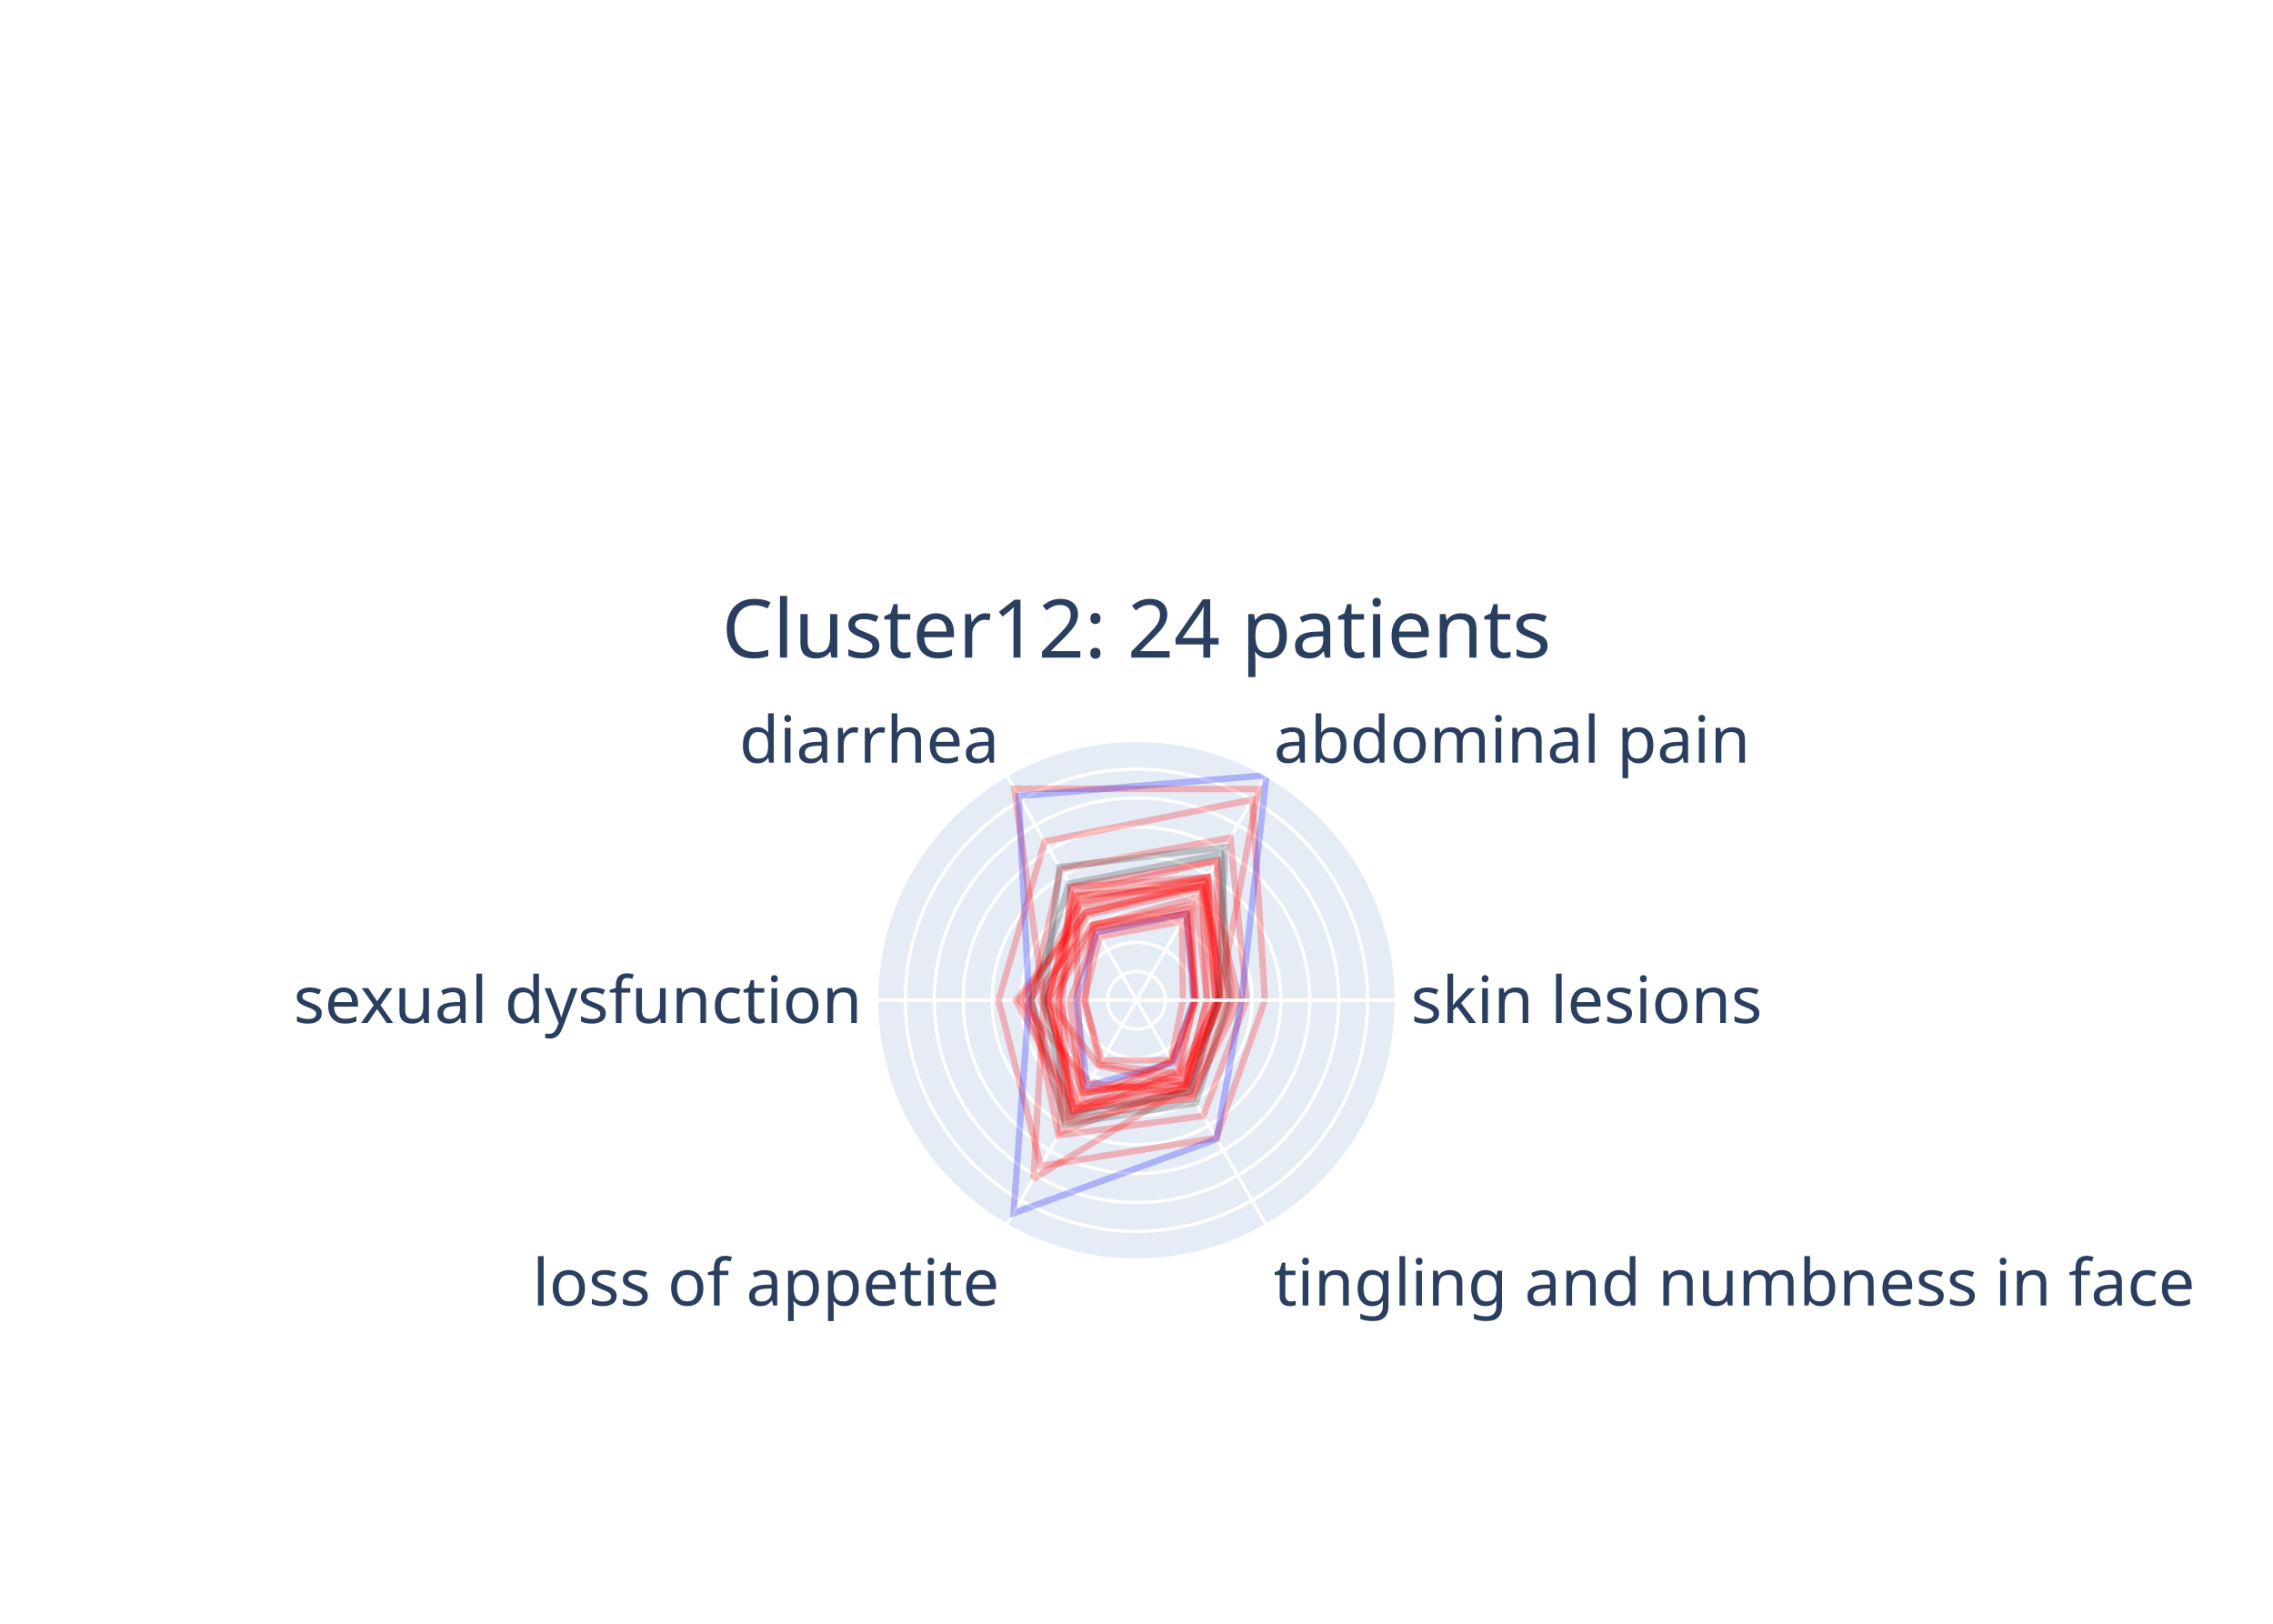
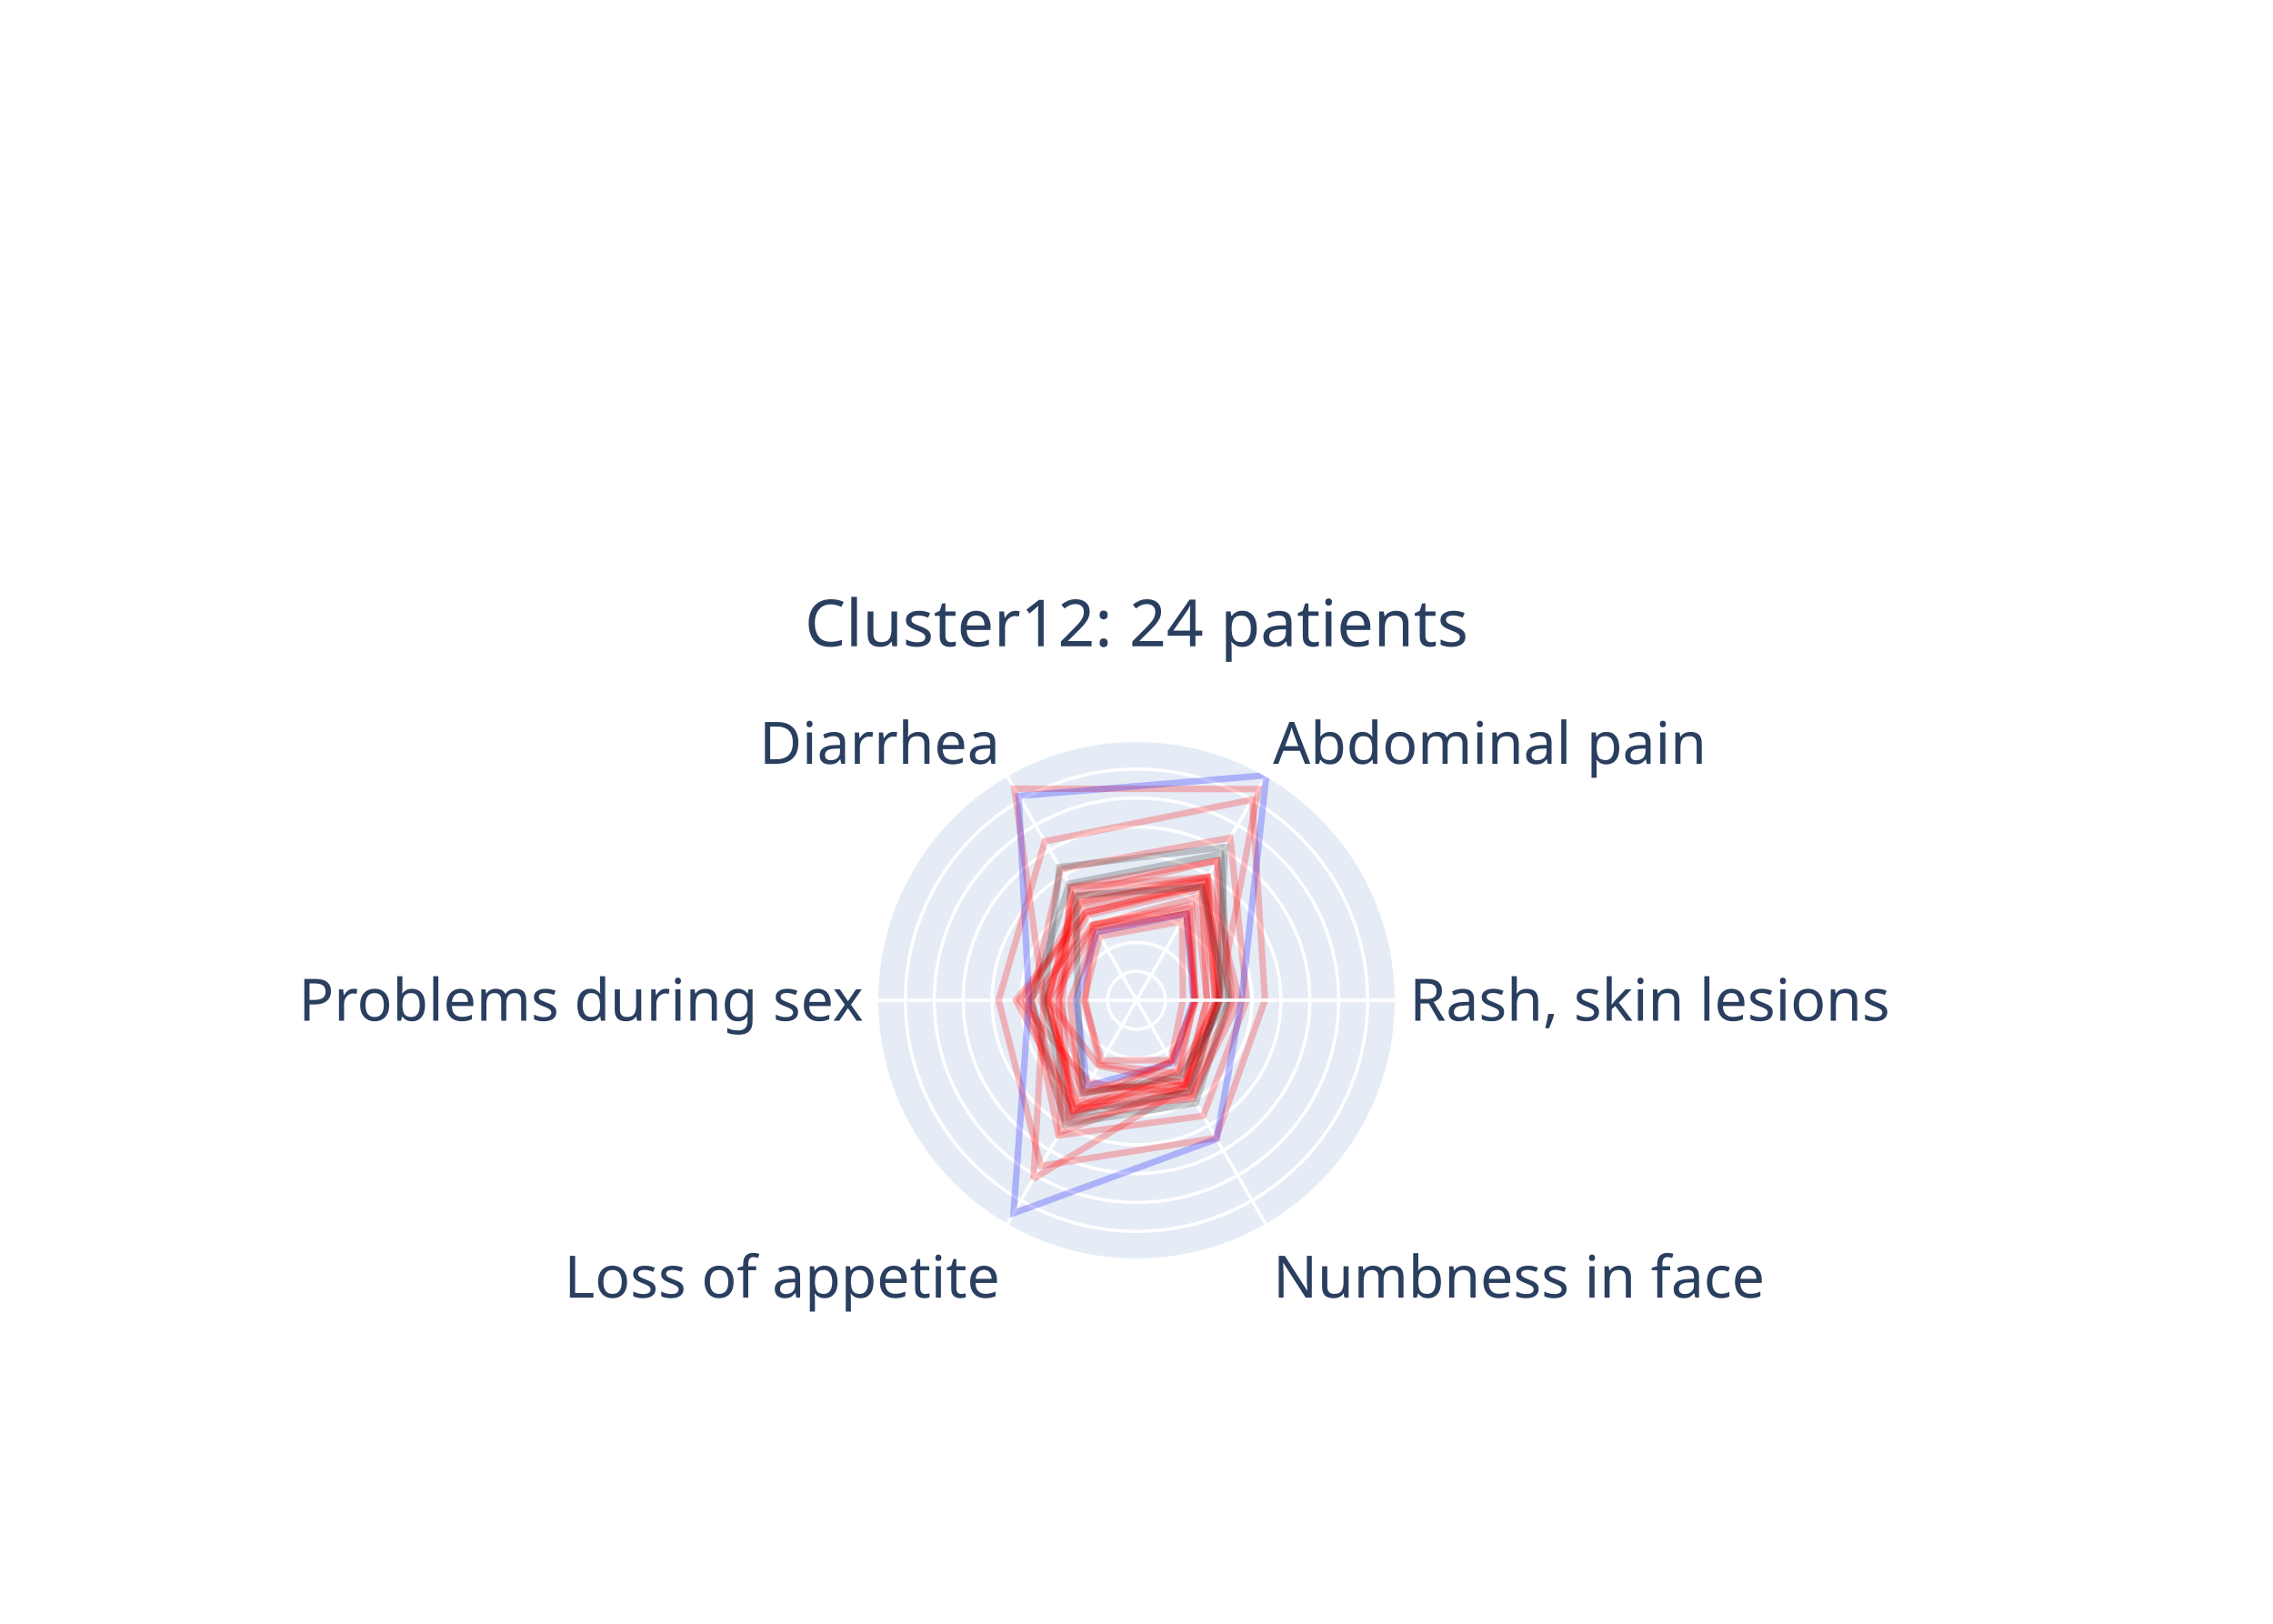
<svg xmlns="http://www.w3.org/2000/svg" class="main-svg" width="700" height="500" style="" viewBox="0 0 700 500">
  <rect x="0" y="0" width="700" height="500" style="fill: rgb(255, 255, 255); fill-opacity: 1;" />
-   <defs id="defs-02abfa">
+   <defs id="defs-552efc">
    <g class="clips">
-       <clipPath id="clip02abfapolar-for-traces">
+       <clipPath id="clip552efcpolar-for-traces">
        <path d="M80,0A80,80 0,1,0 -80,-9.797174393178826e-15A80,80 0,1,0 80,1.9594348786357652e-14Z" transform="translate(80,80)" />
      </clipPath>
    </g>
    <g class="gradients" />
    <g class="patterns" />
  </defs>
  <g class="bglayer" />
  <g class="layer-below">
    <g class="imagelayer" />
    <g class="shapelayer" />
  </g>
  <g class="cartesianlayer" />
  <g class="polarlayer">
    <g class="polar">
      <g class="polarsublayer draglayer" />
      <g class="polarsublayer plotbg">
        <path d="M80,0A80,80 0,1,0 -80,-9.797174393178826e-15A80,80 0,1,0 80,1.9594348786357652e-14Z" transform="translate(350,308)" style="fill: rgb(229, 236, 246); fill-opacity: 1;" />
      </g>
      <g class="polarsublayer backplot">
        <g class="maplayer" />
      </g>
      <g class="polarsublayer angular-grid" style="fill: none;">
        <path class="angularaxisgrid" d="M350,308L430,308" style="stroke: rgb(255, 255, 255); stroke-opacity: 1; stroke-width: 1px;" />
        <path class="angularaxisgrid" d="M350,308L390,238.718" style="stroke: rgb(255, 255, 255); stroke-opacity: 1; stroke-width: 1px;" />
        <path class="angularaxisgrid" d="M350,308L310,238.718" style="stroke: rgb(255, 255, 255); stroke-opacity: 1; stroke-width: 1px;" />
        <path class="angularaxisgrid" d="M350,308L270,308" style="stroke: rgb(255, 255, 255); stroke-opacity: 1; stroke-width: 1px;" />
        <path class="angularaxisgrid" d="M350,308L310,377.282" style="stroke: rgb(255, 255, 255); stroke-opacity: 1; stroke-width: 1px;" />
        <path class="angularaxisgrid" d="M350,308L390,377.282" style="stroke: rgb(255, 255, 255); stroke-opacity: 1; stroke-width: 1px;" />
      </g>
      <g class="polarsublayer radial-grid" transform="translate(350,308)" style="fill: none;">
        <path class="xgrid" d="M8.9,0A8.9,8.9 0,1,0 -8.9,-1.0899356512411444e-15A8.9,8.9 0,1,0 8.9,2.1798713024822887e-15Z" style="stroke: rgb(255, 255, 255); stroke-opacity: 1; stroke-width: 1px;" />
        <path class="xgrid" d="M17.79,0A17.79,17.79 0,1,0 -17.79,-2.178646655683141e-15A17.79,17.79 0,1,0 17.79,4.357293311366282e-15Z" style="stroke: rgb(255, 255, 255); stroke-opacity: 1; stroke-width: 1px;" />
        <path class="xgrid" d="M26.69,0A26.69,26.69 0,1,0 -26.69,-3.2685823069242857e-15A26.69,26.69 0,1,0 26.69,6.537164613848571e-15Z" style="stroke: rgb(255, 255, 255); stroke-opacity: 1; stroke-width: 1px;" />
        <path class="xgrid" d="M35.58,0A35.58,35.58 0,1,0 -35.58,-4.357293311366282e-15A35.58,35.58 0,1,0 35.58,8.714586622732565e-15Z" style="stroke: rgb(255, 255, 255); stroke-opacity: 1; stroke-width: 1px;" />
        <path class="xgrid" d="M44.48,0A44.48,44.48 0,1,0 -44.48,-5.447228962607427e-15A44.48,44.48 0,1,0 44.48,1.0894457925214854e-14Z" style="stroke: rgb(255, 255, 255); stroke-opacity: 1; stroke-width: 1px;" />
        <path class="xgrid" d="M53.38,0A53.38,53.38 0,1,0 -53.38,-6.537164613848571e-15A53.38,53.38 0,1,0 53.38,1.3074329227697143e-14Z" style="stroke: rgb(255, 255, 255); stroke-opacity: 1; stroke-width: 1px;" />
        <path class="xgrid" d="M62.27,0A62.27,62.27 0,1,0 -62.27,-7.625875618290569e-15A62.27,62.27 0,1,0 62.27,1.5251751236581138e-14Z" style="stroke: rgb(255, 255, 255); stroke-opacity: 1; stroke-width: 1px;" />
        <path class="xgrid" d="M71.17,0A71.17,71.17 0,1,0 -71.17,-8.715811269531713e-15A71.17,71.17 0,1,0 71.17,1.7431622539063426e-14Z" style="stroke: rgb(255, 255, 255); stroke-opacity: 1; stroke-width: 1px;" />
      </g>
-       <g class="polarsublayer frontplot" transform="translate(270,228)" clip-path="url(#clip02abfapolar-for-traces)">
+       <g class="polarsublayer frontplot" transform="translate(270,228)" clip-path="url(#clip552efcpolar-for-traces)">
        <g class="barlayer" />
        <g class="scatterlayer">
-           <g class="trace scatter tracebe7ba8" style="stroke-miterlimit: 2; opacity: 0.25;">
+           <g class="trace scatter trace77615a" style="stroke-miterlimit: 2; opacity: 0.25;">
            <g class="fills" />
            <g class="errorbars" />
            <g class="lines">
              <path class="js-line" d="M105.34,80L117.54,14.98L42.38,14.85L51.45,80L48.28,134.93L95.36,106.6L105.34,80" style="vector-effect: none; fill: none; stroke: rgb(255, 0, 0); stroke-opacity: 1; stroke-width: 2px; opacity: 1;" />
            </g>
            <g class="points" />
            <g class="text" />
          </g>
-           <g class="trace scatter tracef4d012" style="stroke-miterlimit: 2; opacity: 0.25;">
+           <g class="trace scatter traceec00f0" style="stroke-miterlimit: 2; opacity: 0.25;">
            <g class="fills" />
            <g class="errorbars" />
            <g class="lines">
              <path class="js-line" d="M109.53,80L100.34,44.77L64.4,52.98L42.87,80L60.79,113.27L97.53,110.36L109.53,80" style="vector-effect: none; fill: none; stroke: rgb(255, 0, 0); stroke-opacity: 1; stroke-width: 2px; opacity: 1;" />
            </g>
            <g class="points" />
            <g class="text" />
          </g>
-           <g class="trace scatter tracecc590c" style="stroke-miterlimit: 2; opacity: 0.25;">
+           <g class="trace scatter trace0bd5e5" style="stroke-miterlimit: 2; opacity: 0.25;">
            <g class="fills" />
            <g class="errorbars" />
            <g class="lines">
              <path class="js-line" d="M97.5,80L95.37,53.38L67.86,58.97L61.43,80L64.77,106.38L91.18,99.37L97.5,80" style="vector-effect: none; fill: none; stroke: rgb(0, 0, 255); stroke-opacity: 1; stroke-width: 2px; opacity: 1;" />
            </g>
            <g class="points" />
            <g class="text" />
          </g>
-           <g class="trace scatter trace37a580" style="stroke-miterlimit: 2; opacity: 0.25;">
+           <g class="trace scatter trace658d24" style="stroke-miterlimit: 2; opacity: 0.25;">
            <g class="fills" />
            <g class="errorbars" />
            <g class="lines">
              <path class="js-line" d="M113.92,80L108.88,29.98L56.68,39.61L47.64,80L55.97,121.62L100.55,115.59L113.92,80" style="vector-effect: none; fill: none; stroke: rgb(255, 0, 0); stroke-opacity: 1; stroke-width: 2px; opacity: 1;" />
            </g>
            <g class="points" />
            <g class="text" />
          </g>
-           <g class="trace scatter traceee869a" style="stroke-miterlimit: 2; opacity: 0.25;">
+           <g class="trace scatter tracebdfec7" style="stroke-miterlimit: 2; opacity: 0.25;">
            <g class="fills" />
            <g class="errorbars" />
            <g class="lines">
              <path class="js-line" d="M97.88,80L96.36,51.67L66.64,56.86L64.23,80L68.6,99.74L93.03,102.58L97.88,80" style="vector-effect: none; fill: none; stroke: rgb(255, 0, 0); stroke-opacity: 1; stroke-width: 2px; opacity: 1;" />
            </g>
            <g class="points" />
            <g class="text" />
          </g>
-           <g class="trace scatter traceae28bb" style="stroke-miterlimit: 2; opacity: 0.25;">
+           <g class="trace scatter tracee5acbb" style="stroke-miterlimit: 2; opacity: 0.25;">
            <g class="fills" />
            <g class="errorbars" />
            <g class="lines">
              <path class="js-line" d="M119.56,80L115.67,18.22L51.75,31.07L37.53,80L50.55,131.01L104.49,122.41L119.56,80" style="vector-effect: none; fill: none; stroke: rgb(255, 0, 0); stroke-opacity: 1; stroke-width: 2px; opacity: 1;" />
            </g>
            <g class="points" />
            <g class="text" />
          </g>
-           <g class="trace scatter trace981458" style="stroke-miterlimit: 2; opacity: 0.25;">
+           <g class="trace scatter trace47e9a3" style="stroke-miterlimit: 2; opacity: 0.25;">
            <g class="fills" />
            <g class="errorbars" />
            <g class="lines">
              <path class="js-line" d="M105.85,80L101.29,43.12L62.46,49.62L52.28,80L61.65,111.79L95,105.98L105.85,80" style="vector-effect: none; fill: none; stroke: rgb(255, 0, 0); stroke-opacity: 1; stroke-width: 2px; opacity: 1;" />
            </g>
            <g class="points" />
            <g class="text" />
          </g>
-           <g class="trace scatter trace53b220" style="stroke-miterlimit: 2; opacity: 0.25;">
+           <g class="trace scatter trace01c134" style="stroke-miterlimit: 2; opacity: 0.25;">
            <g class="fills" />
            <g class="errorbars" />
            <g class="lines">
              <path class="js-line" d="M105.75,80L101.81,42.23L61.59,48.12L52.29,80L61.34,112.33L95.64,107.09L105.75,80" style="vector-effect: none; fill: none; stroke: rgb(255, 0, 0); stroke-opacity: 1; stroke-width: 2px; opacity: 1;" />
            </g>
            <g class="points" />
            <g class="text" />
          </g>
-           <g class="trace scatter trace45caa6" style="stroke-miterlimit: 2; opacity: 0.25;">
+           <g class="trace scatter trace90e96b" style="stroke-miterlimit: 2; opacity: 0.25;">
            <g class="fills" />
            <g class="errorbars" />
            <g class="lines">
              <path class="js-line" d="M98.42,80L95.45,53.25L67.71,58.72L59.55,80L62.8,109.79L90.87,98.83L98.42,80" style="vector-effect: none; fill: none; stroke: rgb(255, 0, 0); stroke-opacity: 1; stroke-width: 2px; opacity: 1;" />
            </g>
            <g class="points" />
            <g class="text" />
          </g>
-           <g class="trace scatter traced6bfbc" style="stroke-miterlimit: 2; opacity: 0.25;">
+           <g class="trace scatter tracef984b4" style="stroke-miterlimit: 2; opacity: 0.25;">
            <g class="fills" />
            <g class="errorbars" />
            <g class="lines">
              <path class="js-line" d="M112.33,80L120,10.72L43.69,17.11L46.89,80L42.14,145.58L104.67,122.73L112.33,80" style="vector-effect: none; fill: none; stroke: rgb(0, 0, 255); stroke-opacity: 1; stroke-width: 2px; opacity: 1;" />
            </g>
            <g class="points" />
            <g class="text" />
          </g>
-           <g class="trace scatter trace187fbb" style="stroke-miterlimit: 2; opacity: 0.25;">
+           <g class="trace scatter trace4fa860" style="stroke-miterlimit: 2; opacity: 0.25;">
            <g class="fills" />
            <g class="errorbars" />
            <g class="lines">
              <path class="js-line" d="M101.76,80L98.25,48.39L66.68,56.92L52.75,80L68.36,100.16L94.77,105.58L101.76,80" style="vector-effect: none; fill: none; stroke: rgb(255, 0, 0); stroke-opacity: 1; stroke-width: 2px; opacity: 1;" />
            </g>
            <g class="points" />
            <g class="text" />
          </g>
-           <g class="trace scatter trace5dc13a" style="stroke-miterlimit: 2; opacity: 0.25;">
+           <g class="trace scatter trace585154" style="stroke-miterlimit: 2; opacity: 0.25;">
            <g class="fills" />
            <g class="errorbars" />
            <g class="lines">
              <path class="js-line" d="M104.08,80L101.9,42.08L59.9,45.18L56.16,80L56.54,120.63L95.21,106.35L104.08,80" style="vector-effect: none; fill: none; stroke: rgb(255, 0, 0); stroke-opacity: 1; stroke-width: 2px; opacity: 1;" />
            </g>
            <g class="points" />
            <g class="text" />
          </g>
-           <g class="trace scatter trace23c2ce" style="stroke-miterlimit: 2; opacity: 0.25;">
+           <g class="trace scatter traceee8e97" style="stroke-miterlimit: 2; opacity: 0.25;">
            <g class="fills" />
            <g class="errorbars" />
            <g class="lines">
              <path class="js-line" d="M104.71,80L101.02,43.59L64.45,53.07L43.92,80L65.36,105.36L96.68,108.89L104.71,80" style="vector-effect: none; fill: none; stroke: rgb(255, 0, 0); stroke-opacity: 1; stroke-width: 2px; opacity: 1;" />
            </g>
            <g class="points" />
            <g class="text" />
          </g>
-           <g class="trace scatter trace66c2dc" style="stroke-miterlimit: 2; opacity: 0.25;">
+           <g class="trace scatter trace05827d" style="stroke-miterlimit: 2; opacity: 0.25;">
            <g class="fills" />
            <g class="errorbars" />
            <g class="lines">
              <path class="js-line" d="M104.43,80L99.8,45.7L64.88,53.82L50.36,80L63.64,108.34L94.28,104.73L104.43,80" style="vector-effect: none; fill: none; stroke: rgb(255, 0, 0); stroke-opacity: 1; stroke-width: 2px; opacity: 1;" />
            </g>
            <g class="points" />
            <g class="text" />
          </g>
-           <g class="trace scatter trace3f4c55" style="stroke-miterlimit: 2; opacity: 0.25;">
+           <g class="trace scatter traceab91c9" style="stroke-miterlimit: 2; opacity: 0.25;">
            <g class="fills" />
            <g class="errorbars" />
            <g class="lines">
              <path class="js-line" d="M94.29,80L94.03,55.7L68.66,60.37L63.77,80L69.27,98.58L90.63,98.41L94.29,80" style="vector-effect: none; fill: none; stroke: rgb(255, 0, 0); stroke-opacity: 1; stroke-width: 2px; opacity: 1;" />
            </g>
            <g class="points" />
            <g class="text" />
          </g>
-           <g class="trace scatter tracea42535" style="stroke-miterlimit: 2; opacity: 0.25;">
+           <g class="trace scatter tracef45823" style="stroke-miterlimit: 2; opacity: 0.25;">
            <g class="fills" />
            <g class="errorbars" />
            <g class="lines">
              <path class="js-line" d="M105.22,80L104.81,37.03L59.78,44.99L57.18,80L59.25,115.94L93.06,102.61L105.22,80" style="vector-effect: none; fill: none; stroke: rgb(255, 0, 0); stroke-opacity: 1; stroke-width: 2px; opacity: 1;" />
            </g>
            <g class="points" />
            <g class="text" />
          </g>
-           <g class="trace scatter trace4a4943" style="stroke-miterlimit: 2; opacity: 0.25;">
+           <g class="trace scatter trace414b9a" style="stroke-miterlimit: 2; opacity: 0.25;">
            <g class="fills" />
            <g class="errorbars" />
            <g class="lines">
              <path class="js-line" d="M109.41,80L104.86,36.93L61.04,47.16L52.73,80L60.32,114.08L96.35,108.31L109.41,80" style="vector-effect: none; fill: none; stroke: rgb(255, 0, 0); stroke-opacity: 1; stroke-width: 2px; opacity: 1;" />
            </g>
            <g class="points" />
            <g class="text" />
          </g>
-           <g class="trace scatter trace2a41b1" style="stroke-miterlimit: 2; opacity: 0.25;">
+           <g class="trace scatter traceca0819" style="stroke-miterlimit: 2; opacity: 0.25;">
            <g class="fills" />
            <g class="errorbars" />
            <g class="lines">
              <path class="js-line" d="M105.4,80L107.23,32.84L56.31,38.97L51.44,80L59.3,115.85L96.26,108.16L105.4,80" style="vector-effect: none; fill: none; stroke: rgb(50, 50, 50); stroke-opacity: 1; stroke-width: 2px; opacity: 1;" />
            </g>
            <g class="points" />
            <g class="text" />
          </g>
-           <g class="trace scatter trace1f0f86" style="stroke-miterlimit: 2; opacity: 0.25;">
+           <g class="trace scatter trace86c397" style="stroke-miterlimit: 2; opacity: 0.25;">
            <g class="fills" />
            <g class="errorbars" />
            <g class="lines">
              <path class="js-line" d="M97.93,80L95.34,53.44L67.18,57.79L54.14,80L60.51,113.76L90.79,98.69L97.93,80" style="vector-effect: none; fill: none; stroke: rgb(255, 0, 0); stroke-opacity: 1; stroke-width: 2px; opacity: 1;" />
            </g>
            <g class="points" />
            <g class="text" />
          </g>
-           <g class="trace scatter tracec9a42a" style="stroke-miterlimit: 2; opacity: 0.25;">
+           <g class="trace scatter trace91de0d" style="stroke-miterlimit: 2; opacity: 0.25;">
            <g class="fills" />
            <g class="errorbars" />
            <g class="lines">
              <path class="js-line" d="M108.35,80L106.02,34.94L59.28,44.11L47.79,80L57.94,118.21L98.26,111.63L108.35,80" style="vector-effect: none; fill: none; stroke: rgb(50, 50, 50); stroke-opacity: 1; stroke-width: 2px; opacity: 1;" />
            </g>
            <g class="points" />
            <g class="text" />
          </g>
-           <g class="trace scatter trace35e2f2" style="stroke-miterlimit: 2; opacity: 0.25;">
+           <g class="trace scatter traceede27d" style="stroke-miterlimit: 2; opacity: 0.25;">
            <g class="fills" />
            <g class="errorbars" />
            <g class="lines">
              <path class="js-line" d="M111.75,80L101.99,41.91L62.72,50.06L45.68,80L58.32,117.56L97.05,109.53L111.75,80" style="vector-effect: none; fill: none; stroke: rgb(255, 0, 0); stroke-opacity: 1; stroke-width: 2px; opacity: 1;" />
            </g>
            <g class="points" />
            <g class="text" />
          </g>
-           <g class="trace scatter traced8cc4c" style="stroke-miterlimit: 2; opacity: 0.25;">
+           <g class="trace scatter trace904374" style="stroke-miterlimit: 2; opacity: 0.25;">
            <g class="fills" />
            <g class="errorbars" />
            <g class="lines">
              <path class="js-line" d="M101.63,80L100.2,45.02L63.62,51.62L56.07,80L64.16,107.43L95.02,106.01L101.63,80" style="vector-effect: none; fill: none; stroke: rgb(255, 0, 0); stroke-opacity: 1; stroke-width: 2px; opacity: 1;" />
            </g>
            <g class="points" />
            <g class="text" />
          </g>
-           <g class="trace scatter trace73e974" style="stroke-miterlimit: 2; opacity: 0.25;">
+           <g class="trace scatter tracefa92b8" style="stroke-miterlimit: 2; opacity: 0.25;">
            <g class="fills" />
            <g class="errorbars" />
            <g class="lines">
              <path class="js-line" d="M98.04,80L96.96,50.63L66.54,56.69L47.03,80L59.74,115.09L92.38,101.45L98.04,80" style="vector-effect: none; fill: none; stroke: rgb(255, 0, 0); stroke-opacity: 1; stroke-width: 2px; opacity: 1;" />
            </g>
            <g class="points" />
            <g class="text" />
          </g>
-           <g class="trace scatter trace2a4352" style="stroke-miterlimit: 2; opacity: 0.25;">
-             <g class="fills" />
-             <g class="errorbars" />
-             <g class="lines">
-               <path class="js-line" d="M107.75,80L100.13,45.14L61.37,47.73L61.91,80L63.47,108.62L93.53,103.44L107.75,80" style="vector-effect: none; fill: none; stroke: rgb(255, 0, 0); stroke-opacity: 1; stroke-width: 2px; opacity: 1;" />
+           <g class="trace scatter traced038b5" style="stroke-miterlimit: 2; opacity: 0.25;">
+             <g class="fills" />
+             <g class="errorbars" />
+             <g class="lines">
+               <path class="js-line" d="M107.75,80L100.13,45.14L61.37,47.73L61.91,80L63.47,108.62L93.53,103.44L107.75,80" style="vector-effect: none; fill: none; stroke: rgb(50, 50, 50); stroke-opacity: 1; stroke-width: 2px; opacity: 1;" />
            </g>
            <g class="points" />
            <g class="text" />
          </g>
        </g>
      </g>
      <g class="polarsublayer angular-line">
        <path d="M80,0A80,80 0,1,0 -80,-9.797174393178826e-15A80,80 0,1,0 80,1.9594348786357652e-14Z" transform="translate(350,308)" stroke-width="1" style="fill: none; stroke: rgb(255, 255, 255); stroke-opacity: 1;" />
      </g>
      <g class="polarsublayer radial-line">
        <line x1="0" y1="0" x2="80" y2="0" transform="translate(350,308)" stroke-width="1" style="fill: none; stroke: rgb(255, 255, 255); stroke-opacity: 1;" />
      </g>
      <g class="polarsublayer angular-axis">
        <g class="angularaxistick">
-           <text text-anchor="start" x="4.5" y="7" transform="translate(430,308)" style="font-family: sans-serif; font-size: 20px; fill: rgb(42, 63, 95); fill-opacity: 1; white-space: pre; opacity: 1;">skin lesions</text>
-         </g>
-         <g class="angularaxistick">
-           <text text-anchor="start" x="2.25" y="-3.861" transform="translate(390,238.718)" style="font-family: sans-serif; font-size: 20px; fill: rgb(42, 63, 95); fill-opacity: 1; white-space: pre; opacity: 1;">abdominal pain</text>
-         </g>
-         <g class="angularaxistick">
-           <text text-anchor="end" x="-2.25" y="-3.861" transform="translate(310,238.718)" style="font-family: sans-serif; font-size: 20px; fill: rgb(42, 63, 95); fill-opacity: 1; white-space: pre; opacity: 1;">diarrhea</text>
-         </g>
-         <g class="angularaxistick">
-           <text text-anchor="end" x="-4.5" y="7" transform="translate(270,308)" style="font-family: sans-serif; font-size: 20px; fill: rgb(42, 63, 95); fill-opacity: 1; white-space: pre; opacity: 1;">sexual dysfunction</text>
-         </g>
-         <g class="angularaxistick">
-           <text text-anchor="end" x="-2.25" y="24.718" transform="translate(310,377.282)" style="font-family: sans-serif; font-size: 20px; fill: rgb(42, 63, 95); fill-opacity: 1; white-space: pre; opacity: 1;">loss of appetite</text>
-         </g>
-         <g class="angularaxistick">
-           <text text-anchor="start" x="2.25" y="24.718" transform="translate(390,377.282)" style="font-family: sans-serif; font-size: 20px; fill: rgb(42, 63, 95); fill-opacity: 1; white-space: pre; opacity: 1;">tingling and numbness in face</text>
+           <text text-anchor="start" x="4.1" y="6.3" transform="translate(430,308)" style="font-family: sans-serif; font-size: 18px; fill: rgb(42, 63, 95); fill-opacity: 1; white-space: pre; opacity: 1;">Rash, skin lesions</text>
+         </g>
+         <g class="angularaxistick">
+           <text text-anchor="start" x="2.05" y="-3.518" transform="translate(390,238.718)" style="font-family: sans-serif; font-size: 18px; fill: rgb(42, 63, 95); fill-opacity: 1; white-space: pre; opacity: 1;">Abdominal pain</text>
+         </g>
+         <g class="angularaxistick">
+           <text text-anchor="end" x="-2.05" y="-3.518" transform="translate(310,238.718)" style="font-family: sans-serif; font-size: 18px; fill: rgb(42, 63, 95); fill-opacity: 1; white-space: pre; opacity: 1;">Diarrhea</text>
+         </g>
+         <g class="angularaxistick">
+           <text text-anchor="end" x="-4.1" y="6.3" transform="translate(270,308)" style="font-family: sans-serif; font-size: 18px; fill: rgb(42, 63, 95); fill-opacity: 1; white-space: pre; opacity: 1;">Problems during sex</text>
+         </g>
+         <g class="angularaxistick">
+           <text text-anchor="end" x="-2.05" y="22.289" transform="translate(310,377.282)" style="font-family: sans-serif; font-size: 18px; fill: rgb(42, 63, 95); fill-opacity: 1; white-space: pre; opacity: 1;">Loss of appetite</text>
+         </g>
+         <g class="angularaxistick">
+           <text text-anchor="start" x="2.05" y="22.289" transform="translate(390,377.282)" style="font-family: sans-serif; font-size: 18px; fill: rgb(42, 63, 95); fill-opacity: 1; white-space: pre; opacity: 1;">Numbness in face</text>
        </g>
      </g>
      <g class="polarsublayer radial-axis" display="none" />
    </g>
  </g>
  <g class="smithlayer" />
  <g class="ternarylayer" />
  <g class="geolayer" />
  <g class="funnelarealayer" />
  <g class="pielayer" />
  <g class="iciclelayer" />
  <g class="treemaplayer" />
  <g class="sunburstlayer" />
  <g class="glimages" />
-   <defs id="topdefs-02abfa">
+   <defs id="topdefs-552efc">
    <g class="clips" />
  </defs>
  <g class="layer-above">
    <g class="imagelayer" />
    <g class="shapelayer" />
  </g>
  <g class="infolayer">
    <g class="g-gtitle">
-       <text class="gtitle" x="350" y="185" text-anchor="middle" dy="0.7em" style="opacity: 1; font-family: sans-serif; font-size: 25px; fill: rgb(42, 63, 95); fill-opacity: 1; white-space: pre;">Cluster12: 24 patients</text>
+       <text class="gtitle" x="350" y="185" text-anchor="middle" dy="0.7em" style="opacity: 1; font-family: sans-serif; font-size: 20px; fill: rgb(42, 63, 95); fill-opacity: 1; white-space: pre;">Cluster12: 24 patients</text>
    </g>
    <g class="g-polartitle" />
  </g>
</svg>
